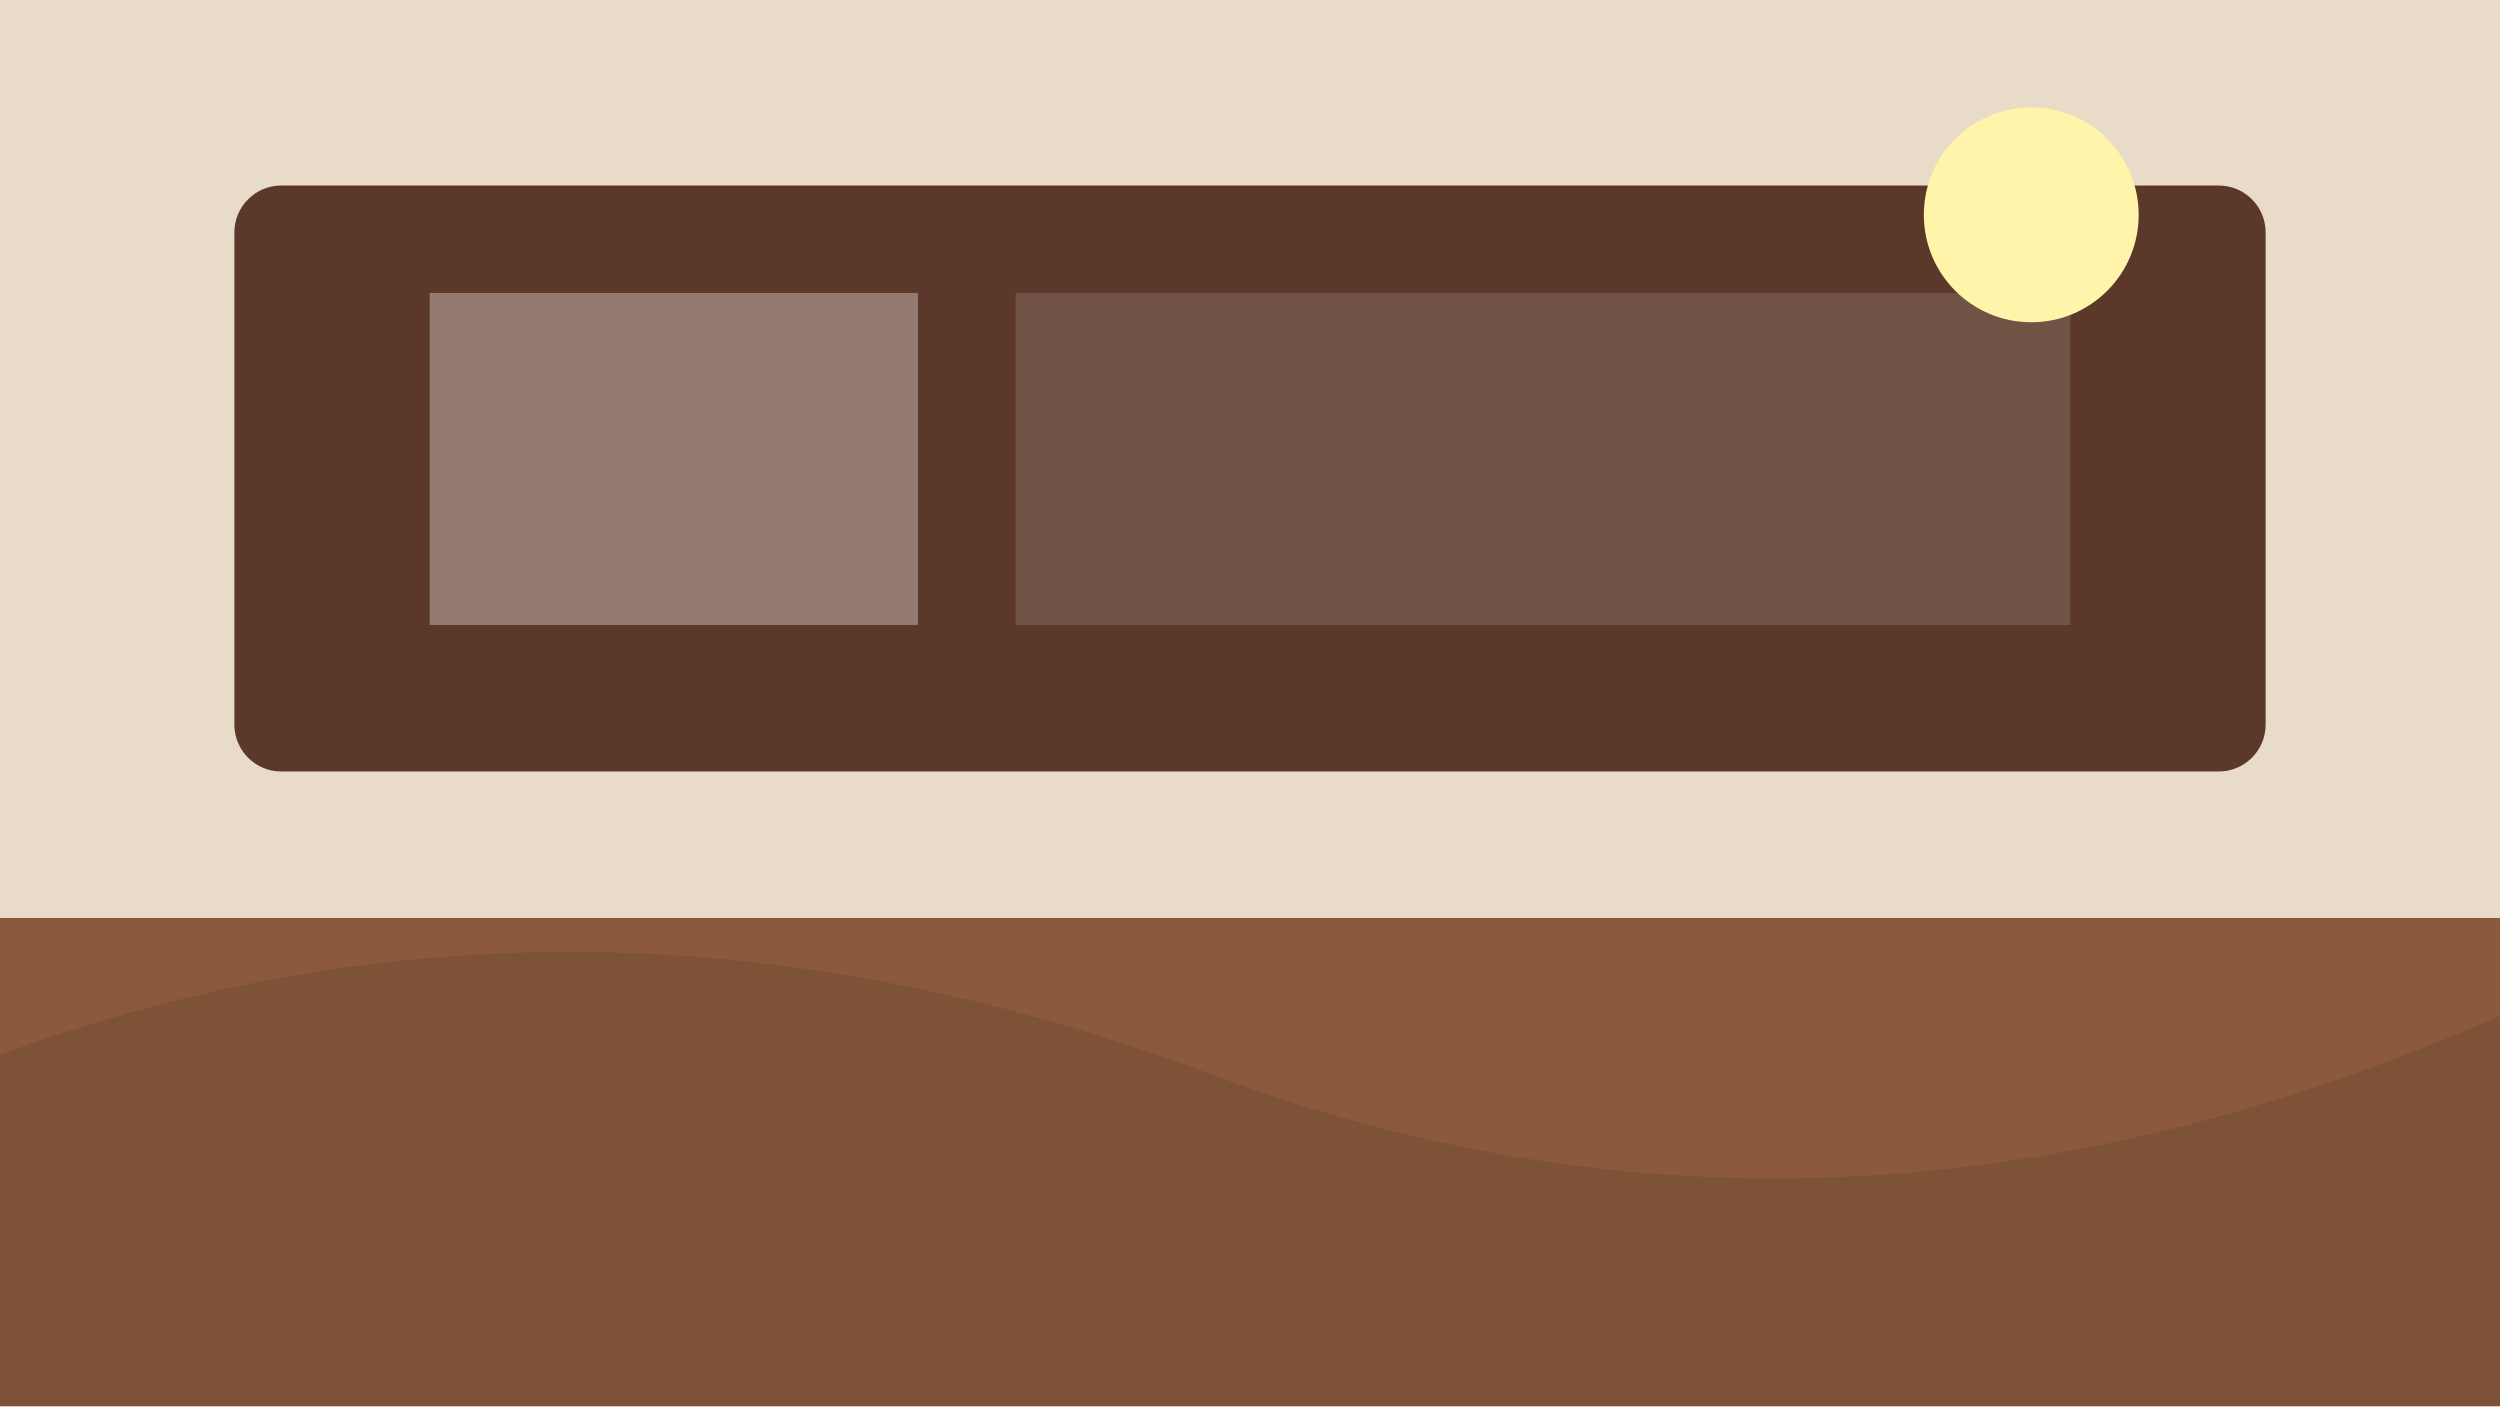
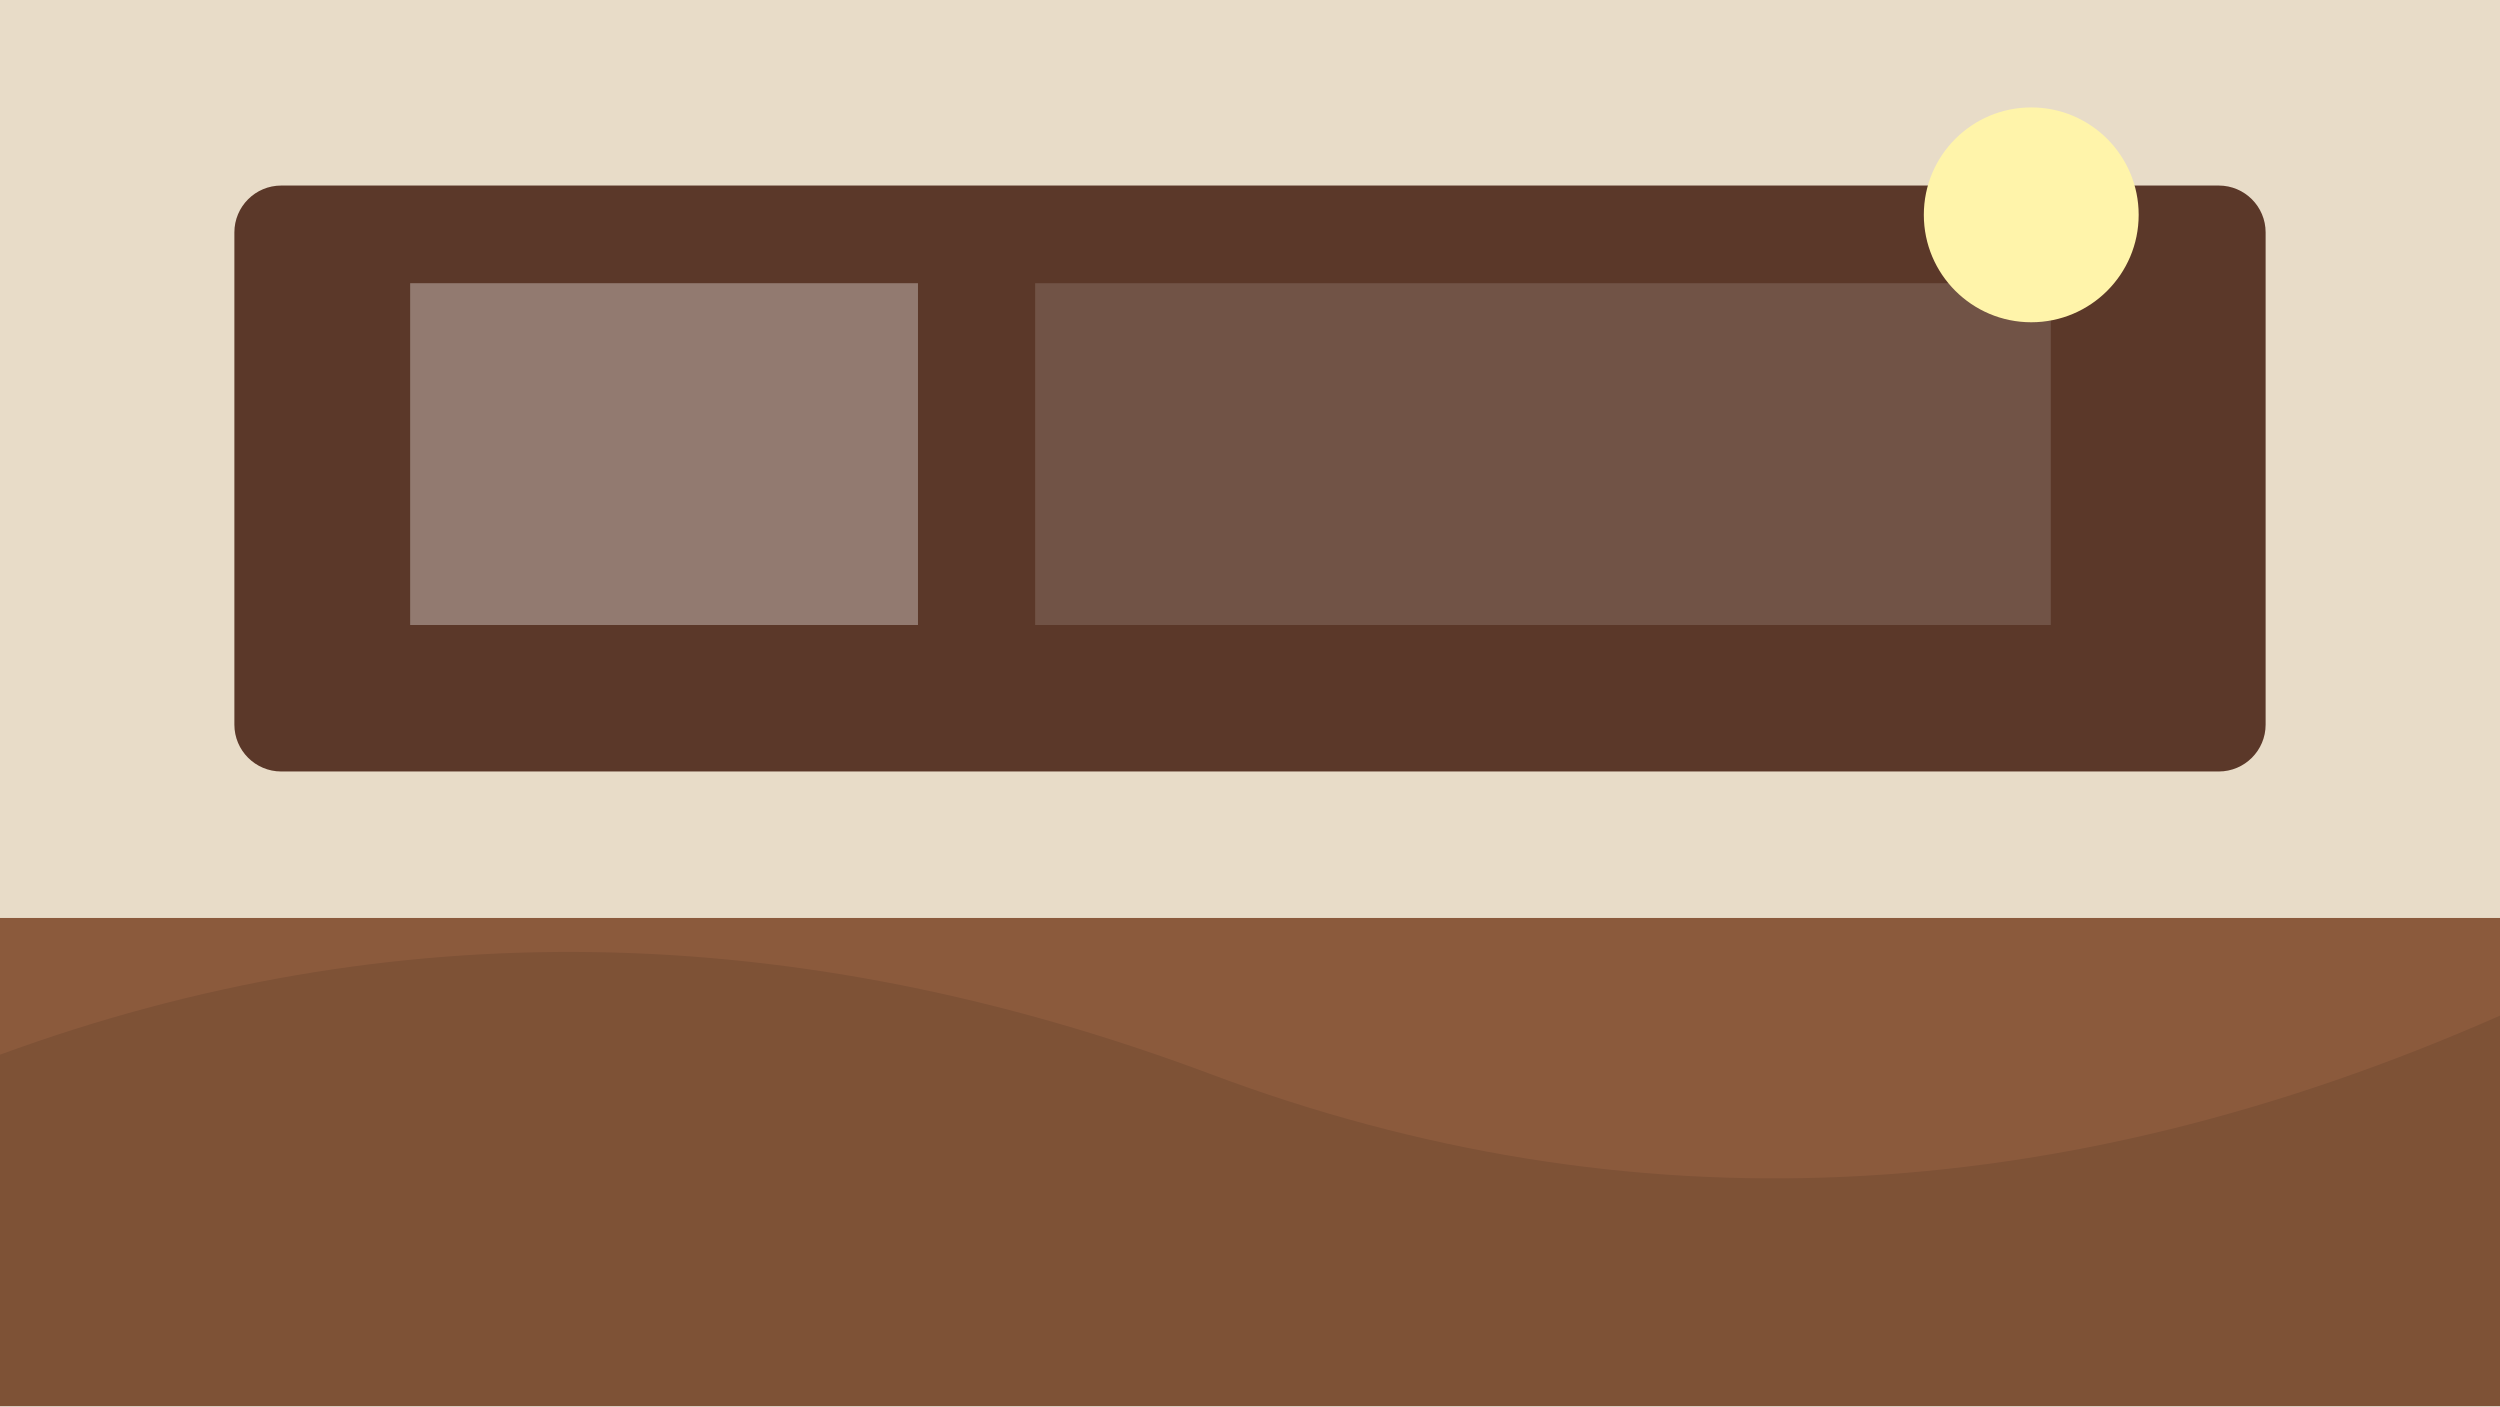
<svg xmlns="http://www.w3.org/2000/svg" viewBox="0 0 1280 720">
  <rect width="1280" height="720" fill="#e8dcc8" />
  <rect y="470" width="1280" height="250" fill="#8b5a3c" />
  <rect x="120" y="95" width="1040" height="300" rx="24" fill="#5b3829" />
-   <rect x="220" y="150" width="250" height="170" fill="#ffffff55" />
-   <rect x="520" y="150" width="540" height="170" fill="#ffffff22" />
+   <rect x="210" y="145" width="260" height="175" fill="#ffffff55" />
+   <rect x="530" y="145" width="520" height="175" fill="#ffffff22" />
  <circle cx="1040" cy="110" r="55" fill="#fff4aa" />
  <path d="M0 540 Q300 430 620 550 T1280 520 V720H0Z" fill="#00000018" />
</svg>
